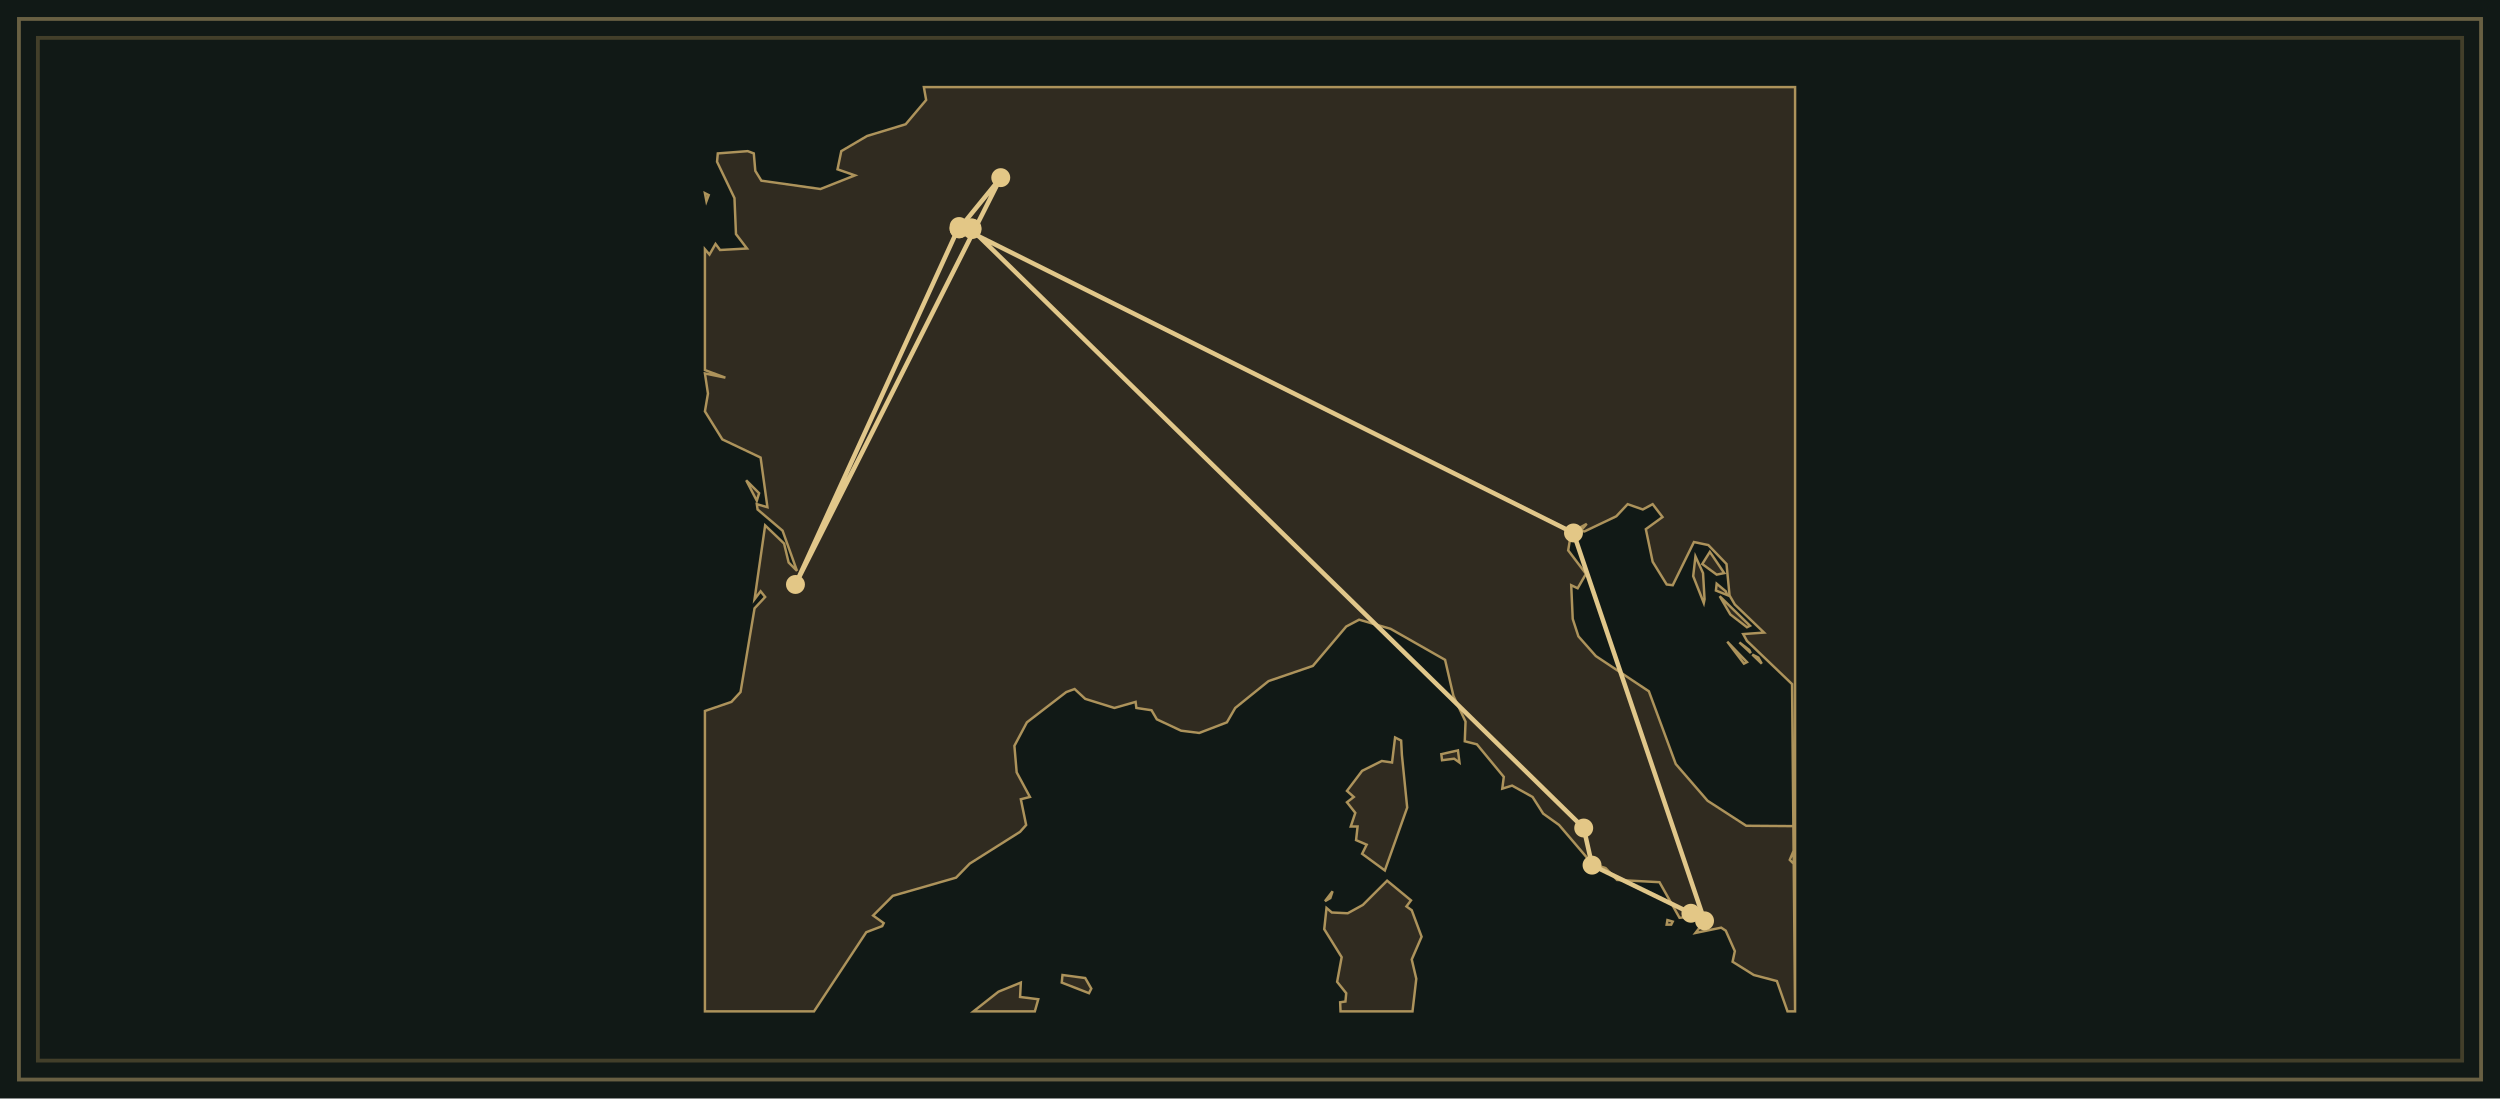
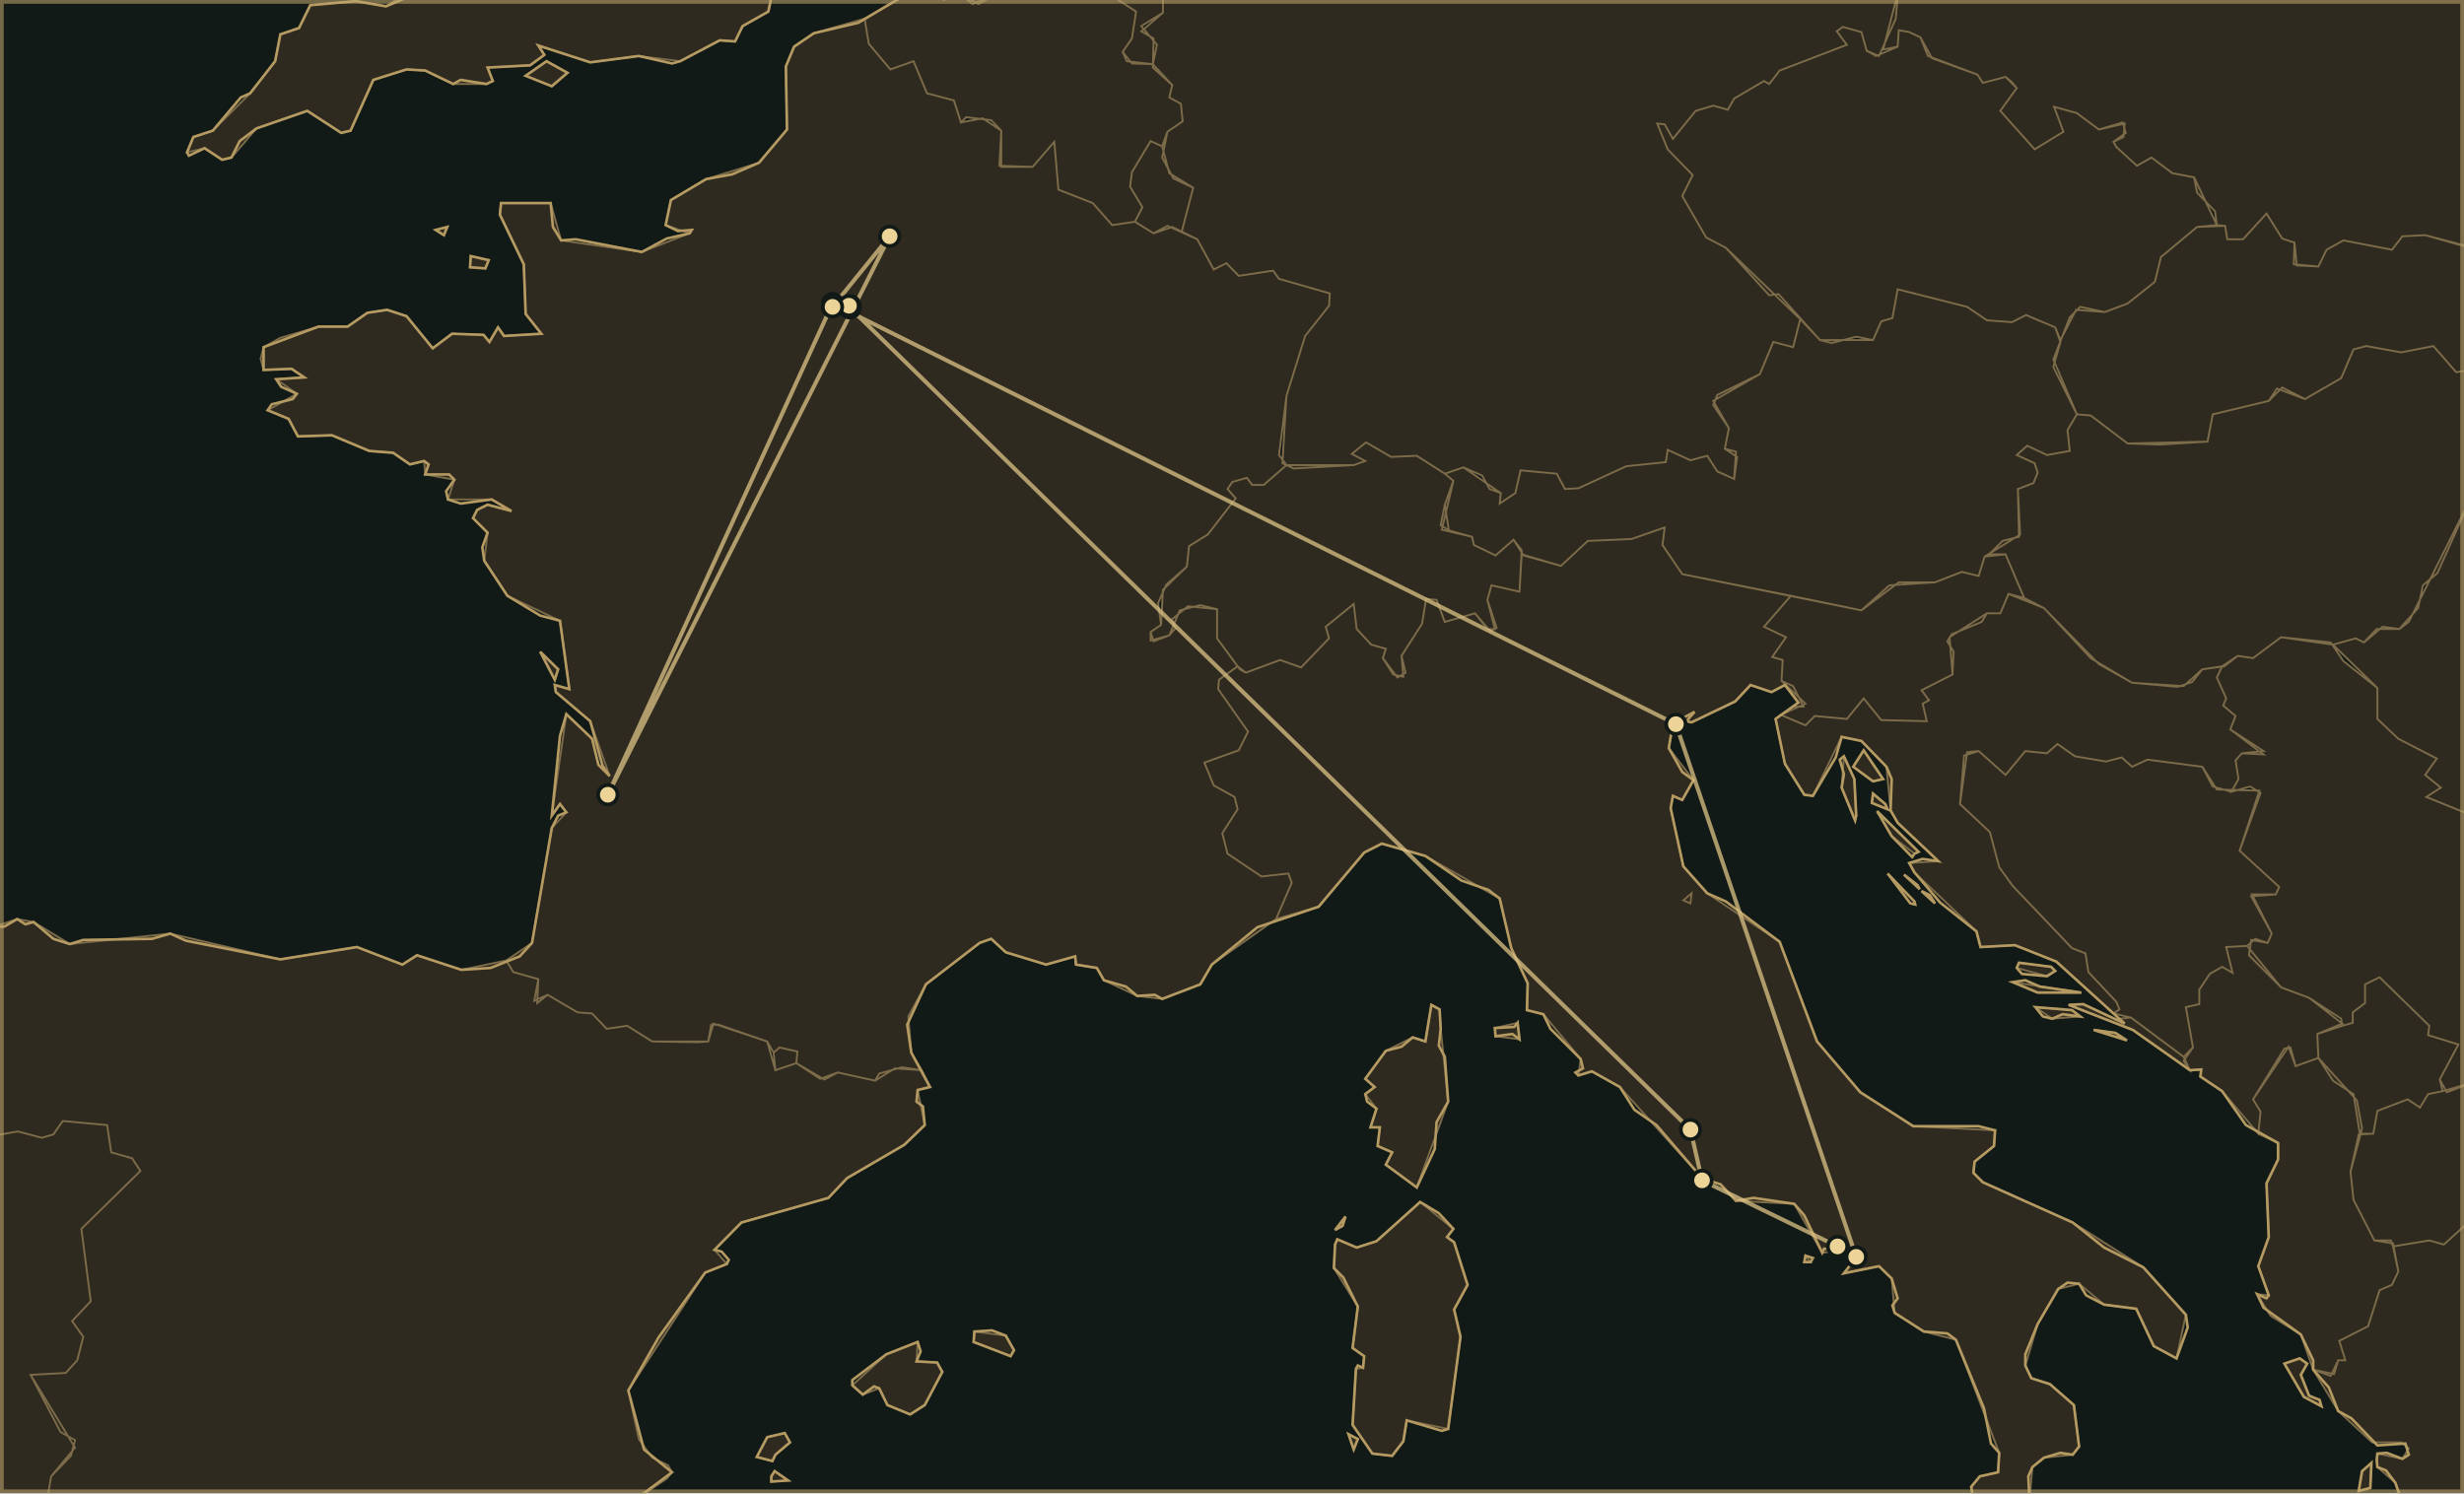
- <svg xmlns="http://www.w3.org/2000/svg" viewBox="0 0 660 290" role="img" aria-label="Places in the life of Georges Bizet">
-   <rect width="660" height="290" fill="#111916" />
-   <rect x="10" y="10" width="640" height="270" fill="#111916" stroke="#a88b5355" />
-   <path d="M269.3,263.2L274.1,263.8L273.2,267L257,267L263.6,261.8L269.5,259.4L269.3,263.2ZM372.7,240.3L375.3,247.3L372.7,253.3L373.9,258.4L372.9,267L353.9,267L353.8,264.6L355.2,264.4L355.4,262.2L353,259.2L354.2,252.7L349.6,245.3L350.2,239.7L351.6,240.9L355.8,241.1L359.8,238.9L366.2,232.5L372.5,237.7L371.3,239.3L372.7,240.3ZM370.1,199.3L371.5,213.2L365.6,229.8L359.6,225.4L360.8,223L358,221.8L358.4,218.2L356.6,218.2L357.8,214.6L355.6,211.8L357.4,210.4L355.6,208.8L359.6,203.5L364.8,200.9L367.5,201.3L368.3,194.7L369.9,195.5L370.1,199.3ZM441.2,244.1L440,244.1L440.2,242.9L441.6,243.3L441.2,244.1ZM187.1,51.5L186.5,53.1L186.1,51L187.1,51.5ZM200.4,130.2L199.8,132.2L197,126.8L200.4,130.2ZM384.9,198.1L385.3,201.3L383.9,200.3L380.7,200.7L380.5,199.1L384.9,198.1ZM351.2,237.1L349.8,237.9L351.8,235.3L351.2,237.1ZM287.5,262.2L280.3,259.4L280.5,257.4L286.5,258.2L288.1,261L287.5,262.2ZM461.8,171.6L462.2,172.4L459.2,169.6L461.8,171.6ZM455.2,151.3L453.2,151.7L449.4,148.9L451.4,145.7L455.2,151.3ZM455.6,156.1L456,157.1L453,155.9L453.2,154.1L455.6,156.1ZM461.2,165.6L456.8,162.2L454,157.4L462,165.2L461.2,165.6ZM461.2,174.8L460.4,175.2L456,169.4L461.2,174.8ZM464.2,173.6L465.1,175.2L462.6,172.8L464.2,173.6ZM450,158.2L449.8,159.2L447,152.1L447.6,146.9L449.6,151.3L450,158.2ZM473.9,23L473.9,267L473.1,180.6L461.2,169.2L460.2,167.4L465.7,167L458,159.6L456.6,157.2L455.8,148.9L451,143.9L447.2,143.1L441.6,154.5L440,154.3L436.3,148.3L434.5,139.7L438.9,136.5L436.3,133.1L433.7,134.5L429.7,133.1L426.7,136.3L418.3,140.3L417.3,140.1L418.9,138.3L414.8,140.5L414,145.3L418.7,151.5L416.5,155.3L414.8,154.5L415.2,163.4L416.7,168L421.3,173.2L435.3,182.5L442.4,201.7L450.8,211.4L461,218L473.9,218.1L473.9,223.7L472.5,227L473.9,228.4L473.9,267L471.9,267L469.1,259L463,257.4L457.4,253.9L458,251.1L455.6,245.7L454.4,244.9L447.6,246.3L449.6,243.7L447.2,241.9L443.4,242.3L438.1,232.9L426.9,232.3L423.9,229.2L420.3,228L411.6,217.8L407.4,214.8L404.6,210.4L399.2,207.4L396.6,208.2L397,205.1L389.9,196.5L386.7,195.7L386.9,190.5L383.7,183.7L381.5,174.2L367.1,166L358.8,163.6L355.4,165.4L346.6,175.8L334.9,179.8L326.1,186.9L323.9,190.7L316.6,193.5L311.8,192.9L305.4,189.9L304,187.5L300,186.9L299.8,185.3L294.2,186.9L286.5,184.5L283.7,181.9L281.5,182.7L271.1,190.7L267.8,196.9L268.4,203.9L271.9,210.4L269.5,211L270.9,217.8L269.3,219.6L256,228L252.4,231.7L235.7,236.5L230.5,241.7L233.3,243.7L232.9,244.5L228.7,246.1L214.9,267L186.1,267L186.1,187.7L193.1,185.3L195.5,182.7L199.2,160.6L202,157.6L200.8,156.1L199.2,158.2L202,138.7L207,143.5L208.2,148.5L210.4,150.7L206.6,140.1L200,134.5L199.8,133.1L202.6,133.9L200.8,120.8L190.7,116L186.1,108.6L186.9,103.9L186.1,98.6L191.5,99.7L186.1,97.7L186.1,65.8L187.3,67.2L188.9,64.4L190.1,66L197.2,65.6L194.3,61.8L193.9,52.3L189.3,42.7L189.5,40.5L197.4,39.9L199,40.5L199.4,45.1L201,47.7L216.6,49.9L225.7,46.3L221.1,44.7L222.1,39.9L228.9,35.9L239.1,32.8L244.5,26.4L243.9,23L473.9,23Z" fill="#302b20" stroke="#ad935b" stroke-width=".65" />
-   <path d="M256.6,60.6L256.6,60.2M256.6,60.2L256.4,60.4M256.4,60.4L418.1,218.6M418.1,218.6L420.3,228.4M420.3,228.4L446.4,241.1M446.4,241.1L450,243.1M450,243.1L415.4,140.7M415.4,140.7L253.2,59.8M253.2,59.8L210,154.3M210,154.3L264.2,46.9M264.2,46.9L253.2,60.4M253.2,60.4L256.4,60.2M256.4,60.2L253.2,60.4" fill="none" stroke="#e1c78a" stroke-width="1.2" />
-   <circle cx="256.6" cy="60.6" r="2.5" fill="#e3c786" />
-   <circle cx="256.6" cy="60.2" r="2.5" fill="#e3c786" />
-   <circle cx="256.4" cy="60.4" r="2.5" fill="#e3c786" />
-   <circle cx="418.1" cy="218.6" r="2.5" fill="#e3c786" />
-   <circle cx="420.3" cy="228.4" r="2.5" fill="#e3c786" />
-   <circle cx="446.4" cy="241.1" r="2.5" fill="#e3c786" />
-   <circle cx="450" cy="243.1" r="2.5" fill="#e3c786" />
-   <circle cx="415.4" cy="140.7" r="2.5" fill="#e3c786" />
-   <circle cx="253.2" cy="59.8" r="2.5" fill="#e3c786" />
-   <circle cx="210" cy="154.3" r="2.5" fill="#e3c786" />
-   <circle cx="264.2" cy="46.9" r="2.5" fill="#e3c786" />
-   <circle cx="253.2" cy="60.4" r="2.5" fill="#e3c786" />
-   <circle cx="256.4" cy="60.2" r="2.5" fill="#e3c786" />
-   <circle cx="253.2" cy="60.4" r="2.5" fill="#e3c786" />
-   <text x="256.6" y="60.6" text-anchor="middle" dominant-baseline="central" fill="#f1e4c8" stroke="#111916" stroke-width="4" paint-order="stroke" font-family="Georgia,serif" font-size="10" />
-   <text x="418.1" y="219" text-anchor="middle" dominant-baseline="central" fill="#f1e4c8" stroke="#111916" stroke-width="4" paint-order="stroke" font-family="Georgia,serif" font-size="10" />
-   <text x="420.3" y="228.4" text-anchor="middle" dominant-baseline="central" fill="#f1e4c8" stroke="#111916" stroke-width="4" paint-order="stroke" font-family="Georgia,serif" font-size="10" />
-   <text x="446.2" y="241.3" text-anchor="middle" dominant-baseline="central" fill="#f1e4c8" stroke="#111916" stroke-width="4" paint-order="stroke" font-family="Georgia,serif" font-size="10" />
-   <text x="450" y="243.1" text-anchor="middle" dominant-baseline="central" fill="#f1e4c8" stroke="#111916" stroke-width="4" paint-order="stroke" font-family="Georgia,serif" font-size="10" />
-   <text x="415.7" y="140.7" text-anchor="middle" dominant-baseline="central" fill="#f1e4c8" stroke="#111916" stroke-width="4" paint-order="stroke" font-family="Georgia,serif" font-size="10" />
-   <text x="254" y="61" text-anchor="middle" dominant-baseline="central" fill="#f1e4c8" stroke="#111916" stroke-width="4" paint-order="stroke" font-family="Georgia,serif" font-size="10" />
-   <text x="210" y="154.3" text-anchor="middle" dominant-baseline="central" fill="#f1e4c8" stroke="#111916" stroke-width="4" paint-order="stroke" font-family="Georgia,serif" font-size="10" />
-   <text x="264.2" y="46.9" text-anchor="middle" dominant-baseline="central" fill="#f1e4c8" stroke="#111916" stroke-width="4" paint-order="stroke" font-family="Georgia,serif" font-size="10" />
-   <rect x="5" y="5" width="650" height="280" fill="none" stroke="#c3a970" stroke-opacity=".5" />
+ <svg xmlns="http://www.w3.org/2000/svg" viewBox="0 0 660 400" width="660" height="400" role="img" aria-label="Places in the life of Georges Bizet">
+   <defs>
+     <clipPath id="p0">
+       <rect x="0" y="0" width="660" height="400" />
+     </clipPath>
+     <style>text{font:13px Georgia,'Times New Roman',serif;fill:#f3e6c9;stroke:#121a17;stroke-width:3.5px;stroke-linejoin:round;paint-order:stroke}.r{font-style:italic;fill:#e3c786}</style>
+   </defs>
+   <g clip-path="url(#p0)">
+     <rect x="0" y="0" width="660" height="400" fill="#121a17" />
+     <path d="M130.9,69.7L130,71.9L125.9,71.6L126.1,68.6L130.9,69.7ZM119.8,60.8L118.9,63L116.7,61.6L119.8,60.8ZM206.9,-2L205.8,3.1L198.9,7L196.9,11.1L192.8,10.8L182.2,16.4L171.1,15L158.1,16.7L144.2,12.2L145.8,14.7L142,17.5L130.6,18.1L132,21.7L130.3,22.5L121.4,22.5L113.9,18.9L108.9,18.6L100,21.4L93.9,35L91.4,35.6L82.3,29.7L68.7,34.4L62,42.2L59.5,42.8L54.8,39.7L50.1,40.8L51.8,36.7L57,35L67,25L73.7,16.4L75.1,9.2L80.1,7.5L83.1,1.4L95.3,0.3L103.4,1.7L109.2,-2L206.9,-2ZM152,19.5L147.8,23.1L140.8,20.3L146.4,16.4L152,19.5ZM387,126.9L389.3,128.8L386.2,141.9L394.3,143.8L394.8,146L400.6,148.8L405.4,144.6L407.6,147.4L407,158.5L399.5,156.8L398.4,160.7L400.4,168.5L398.4,168.5L395.1,164.3L387,166.6L384.8,160.7L382,160.4L380.9,167.1L375.4,175.7L376.5,180.2L374.3,181.5L370.4,176.3L371.2,173.8L367.3,172.7L363.4,168.5L362.6,161.8L355.1,167.9L356,171L348.5,178.8L342.9,176.8L333.7,180.2L332.1,179.3L326,171L326,163.2L321.5,162.1L316,163.5L313.2,170.2L308.2,171.6L308.2,169.3L311,167.4L311.5,158L317.9,151.8L318.5,146.3L323.5,143.2L331,133.5L328.8,131L330.1,129.1L334,128L335.4,129.9L338.5,129.9L344.6,124.6L362.6,124.6L365.7,123.5L362.1,121.6L365.9,118.5L372.6,122.4L379.5,122.1L387,126.9ZM211.1,396.6L206.6,396.9L206.6,395.5L207.5,394.1L211.1,396.6ZM245.5,364.7L251,365L252.4,367.5L247.7,376.4L243.8,378.9L237.7,376.4L235.5,371.9L231.1,373.6L228.3,371.1L237.4,362.8L245.8,359.5L245.5,364.7ZM270.7,363.3L260.8,359.5L261,356.7L269.4,357.8L271.6,361.7L270.7,363.3ZM207.7,389.7L206.9,391.4L202.7,390.3L205.5,385L210.2,383.9L211.6,386.4L207.7,389.7ZM135.6,257.3L137.5,260.4L144.2,262.3L143.9,268.7L146.7,266.5L154.7,271.2L158.6,271.5L162.5,275.6L168,274.8L174.7,279L186.9,279.2L189.7,279L191.1,274.2L205.5,279L207.7,286.7L213.3,284.8L219.7,289L224.4,287.3L234.4,289.5L235.5,287.6L241.6,285.9L246.9,286.7L249.1,291.2L245.8,292L247.7,301.4L242.2,306.7L226.9,315.6L221.9,320.9L198.6,327.5L191.4,334.8L194.7,338.6L188.9,340.9L168.3,372.5L171.1,385.5L174.7,390.5L178.9,392.5L180,394.4L178.6,396.1L169.8,402L12.6,402L13.7,395.5L19,390L20.1,385.8L16.2,383.6L8.2,368.3L17.6,367.8L20.7,364.4L22.3,358.1L19.3,353.9L24.3,348.6L21.8,329.2L37.6,313.7L35.4,310.3L29.8,308.7L28.7,301.4L16.8,300.3L14.3,303.9L11.2,304.8L4.8,303.1L-2,304.3L-2,248.4L4.6,246.2L9,247L18.7,252.9L45.6,250.1L75.1,257L95.6,253.7L107.8,258.4L111.7,255.9L123.6,259.8L135.6,257.3ZM662,99.1L657.9,99.7L651.8,92.7L643.2,94.4L633.8,92.7L630.4,93.6L627.1,101.3L617.4,106.9L609.9,104.1L607.7,107.4L592.7,111L591.3,118.3L578.5,119.1L569.9,118.8L560,111.3L556.3,111L550,96.3L554.4,85L557.2,82.2L563.8,83.6L569.9,81.3L577.2,75.5L578.8,68.9L588.5,60.8L596,60.5L596.6,64.1L600.8,64.1L607.1,57.2L611.3,63.9L614.6,65L615.2,71.1L621,71.4L623.2,66.9L627.7,64.4L640.7,66.9L643.5,63.3L649.6,63L661.5,66.1L662,99.1ZM542.2,160.2L538,159.1L535.8,164.3L532.2,164.3L530.8,166.6L522.8,169.9L521.6,171.8L523.3,174.6L523,180.7L514.7,184.9L516.7,187.6L515,188.5L516.1,193.2L503.9,192.9L499.2,187.1L494.7,192.6L486.1,191.8L483.6,194.3L477,191.5L483.6,188.5L477.2,182.4L477.5,176.8L474.7,176L478.4,170.7L472.5,167.9L479.7,159.6L498.6,163.5L506.1,156.8L518.3,156L525.5,153.2L530,154.3L531.6,149.1L537.2,148.5L542.2,160.2ZM649.9,213.5L662,218.4L662,290.1L655.4,292.6L653.5,289.2L658.5,279.8L650.4,277.3L650.7,274.8L637.4,261.8L633.5,263.7L633.5,268.7L630.2,271.2L630.2,274L627.4,274.8L627.1,272.9L618.5,267.3L611,264.5L602.4,255.9L603,251.8L607.4,252.6L608.5,250.1L603.2,239.6L609.6,239.6L610.5,237.6L599.9,227.9L605.5,212.4L602.7,210.7L597.7,212.1L599.6,208.7L598.8,203.7L600.5,201.8L606.3,201.2L597.4,195.4L598.8,191.8L595.5,189L596.3,187.1L593.8,181.5L595.2,178.5L599.4,175.7L603.5,176.3L611,170.7L624.3,172.1L627.7,177.1L636.8,184.3L636.8,192.6L642.4,197.9L652.7,203.2L649.6,207.6L653.8,211L649.9,213.5ZM452.8,242L450.9,241.2L453.1,239.3L452.8,242ZM662,218.4L649.9,213.5L653.8,211L649.6,207.6L652.7,203.2L642.4,197.9L636.8,192.6L636.8,184.3L624.9,172.7L631,171L633.2,172.1L636.6,168.5L642.7,168.5L645.2,166.6L662,133.1L662,218.4ZM-2,402L-2,304.3L4.8,303.1L11.2,304.8L14.3,303.9L16.8,300.3L28.7,301.4L29.8,308.7L35.4,310.3L37.6,313.7L21.8,329.2L24.3,348.6L19.3,353.9L22.3,358.1L20.7,364.4L17.6,367.8L8.2,368.3L20.1,387.8L13.7,395.5L12.6,402L-2,402ZM662,-2L662,66.5L649.6,63L643.5,63.3L640.7,66.9L627.7,64.4L623.2,66.9L621,71.4L614.4,70.8L614.6,65L611.3,63.9L607.1,57.2L600.8,64.1L596.6,64.1L596,60.5L593.8,60.3L593.3,56.6L588.5,51.6L587.7,47.5L581.9,46.4L576.3,42.2L572.4,44.4L566.9,39.4L566.1,38L569.4,35.6L568.6,32.8L562.2,34.7L556.3,30.3L550.2,28.6L552.7,35.3L545,40L535.8,29.7L540.2,23.6L537.2,20.6L531.1,22.2L529.7,20L516.4,15L514.4,10L511.4,8.6L508.6,8.1L508.3,12.5L504.4,13.3L508.4,-2L662,-2ZM308.8,17.2L303.2,17L300.7,13.9L303.2,10.3L304.3,3.1L297.1,-1.6L290.6,-2L311.5,-2L311.5,3.4L305.7,7L309.9,12L308.8,17.2ZM267.6,-2L262.1,1.1L257.4,-1.4L252.7,0L250.5,-1.9L267.6,-2ZM601.9,253.4L611,264.5L618.5,267.3L627.4,274.2L620.7,277L621,283.4L614.9,285.6L613.5,280.6L611.9,280.9L603.5,294.5L605.5,297.8L604.9,303.7L595.2,292.3L589.4,288.4L589.6,286.5L586.6,286.7L584.9,284.2L587.4,280.6L585.5,269.8L589.1,269L589.1,265.1L591.9,260.9L595.2,259L598,260.6L596.3,253.7L601.9,253.4ZM654.3,292.3L662,290.1L662,326.7L654.6,333.4L650.7,332.3L641,333.9L640.4,332.3L636,332.3L630.4,321.4L629.6,313.9L631.8,303.9L635.7,303.7L636.8,297.6L644.9,294.5L648.2,296.7L650.4,293.1L654.3,292.3ZM311.3,39.2L313.2,46.4L319.6,50.3L316.5,62.2L312.7,60.5L309,62.5L304,59.4L306,55.5L302.7,50L303.2,46.1L308.2,37.8L311.3,39.2ZM388.1,142.1L385.9,140.7L387,135.2L388.1,142.1ZM627.4,274.8L630.2,274L630.2,271.2L633.5,268.7L633.5,263.7L637.4,261.8L650.7,274.8L650.4,277.3L658.5,279.8L653.5,289.2L654.3,292.3L650.4,293.1L648.2,296.7L644.9,294.5L636.8,297.6L635.7,303.7L632.1,303.7L630.4,293.1L624.9,289.5L621,283.4L620.7,277L627.4,274.8ZM331.5,178.5L333.7,180.2L342.9,176.8L348.5,178.8L356,171L355.1,167.9L362.6,161.8L363.4,168.5L367.3,172.7L371.2,173.8L370.4,176.3L373.2,180.7L375.9,181.3L375.4,175.7L380.9,167.1L382,160.4L384.8,160.7L387,166.6L395.1,164.3L399.2,169.1L400.9,168.2L398.4,160.7L399.5,156.8L407,158.5L407.6,148.5L418.1,151.6L425.3,144.9L437,144.4L445.9,141.3L445.3,146L450.6,153.8L479.7,159.6L472.5,167.9L478.4,170.7L474.7,176L477.5,176.8L477.2,182.4L480.3,183.8L483.1,189.3L480.3,189.3L481.7,188.2L478.1,183.5L474.5,185.4L468.9,183.5L464.8,187.9L453.1,193.5L451.7,193.2L453.9,190.7L448.1,193.8L447,200.4L453.6,209L450.6,214.3L448.1,213.2L447.5,216.5L450.9,232.1L457.3,239.3L476.7,252.3L486.7,279L498.3,292.6L512.5,301.7L534.4,302.8L534.1,307L528.9,311.2L528.6,314.2L531.1,316.7L555.2,327.5L574.1,339.5L585.5,352.2L583,363.9L576.9,360.6L572.2,350.6L563.6,349.5L556.9,343.9L551.3,345.3L545.8,354.7L542.5,365.8L544.1,369.2L549.1,370.8L555.5,376.4L556.9,387.5L555.2,389.7L547.5,390.5L544.4,393L543.6,402L528.6,402L528,398.3L530.3,395.5L535.2,394.4L535.5,389.2L523.9,358.9L515.3,356.7L507.5,351.7L506.7,342.5L503.3,339.2L493.9,341.1L496.7,337.5L493.3,335L488.1,335.6L480.6,322.5L465,321.7L460.9,317.3L455.9,315.6L433.9,291.2L426.4,287L422.8,288.1L423.4,283.7L413.4,271.7L409,270.6L409.2,263.4L404.8,254L401.7,240.7L381.8,229.3L370.1,226L365.4,228.4L353.2,242.9L341.8,246.2L346,236.5L345.1,234L337.9,234.8L328.8,228.7L327.4,223.2L331.5,216.8L330.7,213.5L325.1,210.4L322.6,204.3L331.8,201L334.3,196L326.3,184.6L326.5,182.1L331.5,178.5ZM452.8,242L453.1,239.3L450.9,241.2L452.8,242ZM406.5,274L407,278.4L400.6,277.6L400.4,275.4L406.5,274ZM485,338.1L483.3,338.1L483.6,336.4L485,338.1ZM389.5,332.8L393.1,344.2L389.5,350.8L391.2,358.1L387.9,382.8L376.8,380.5L375.9,386.1L372.9,390L367.6,389.4L362.3,381.7L363.2,366.7L365.1,366.4L365.4,363.3L362.3,361.1L363.7,350L357.3,339.7L357.6,333.4L358.2,332L363.4,334.2L368.7,332.5L380.4,322L389.3,329.2L387.6,331.4L389.5,332.8ZM363.7,385.5L362.6,388.3L361.2,384.2L363.7,385.5ZM359.6,328.4L357.6,329.5L360.4,325.9L359.6,328.4ZM662,133.1L652.9,153.5L649,156.8L647.7,162.9L642.7,168.5L638.2,167.9L633.2,172.1L631,171L624.9,172.7L611,170.7L603.5,176.3L599.4,175.7L595.8,178.5L589.9,179.3L587.2,182.7L583.3,184L571.1,182.9L562.2,177.9L547.5,162.9L542.2,160.2L537.2,148.5L532.8,148.5L536.4,144.9L540.8,143.8L540.5,131L544.7,129.4L545.8,126.6L545,124.1L540.2,121.9L543,119.4L548.3,121.9L554.4,120.8L553.8,115.2L556.3,111L560,111.3L569.9,118.8L591.3,118.3L592.7,111L607.7,107.4L611.3,103.8L617.4,106.9L627.1,101.3L630.4,93.6L633.8,92.7L643.2,94.4L651.8,92.7L657.9,99.7L662,99.1L662,133.1ZM634.9,398.6L631.8,399.4L632.7,394.1L635.2,391.9L634.9,398.6ZM621.3,375L621.8,376.7L617.1,374.2L611.9,365.3L616,363.9L618,365.3L616.3,368.3L618.5,373.9L621.3,375ZM662,402L643.3,402L641.6,397.2L636.8,393L636.8,389.4L643.5,390.8L645.2,388L643.2,386.4L635.4,386.4L626.3,378L619.6,366.9L625.2,368.1L626.3,364.4L628.2,364.4L626.6,359.2L634.3,355.3L637.4,345.6L640.7,344.2L642.4,340.6L641,333.9L650.7,332.3L654.6,333.4L662,326.7L662,402ZM387,126.9L379.5,122.1L372.6,122.4L365.9,118.5L362.1,121.6L365.7,123.5L362.6,124.6L346.5,125.5L343.5,124.1L344.6,106L349.6,90L356,81.9L356.2,78.6L342.6,74.7L341,72.5L331.8,73.9L328.5,70.5L325.1,72.2L320.7,64.1L316.5,62.2L319.6,50.3L314.3,47.8L311.3,42.2L312.7,35.3L316.8,32.5L316.3,27.8L313.2,26.1L314,22.8L308.8,18.1L309,10.3L305.7,8.4L311.5,3.4L311.5,-2L508.4,-2L507.8,5L503.3,15L500,13.6L498.6,8.6L493.6,7.2L492,8.4L494.7,12L476.7,18.9L473.9,22.5L472.5,21.7L464.5,26.4L462.8,29.4L458.9,28.3L454.2,29.7L448.1,37.2L445.9,33.3L443.9,33.1L446.7,40L453.4,46.9L450.6,52.5L457,63.6L462.3,66.4L482.2,85.5L480.3,93L475,91.6L471.4,100.2L458.9,107.4L463.1,114.7L462,120.2L465,121L464.5,128.3L460,126.3L457.3,122.1L452.8,123.3L446.7,120.5L446.2,123.8L435.6,124.9L422.8,130.8L419.2,131L417,126.9L407.3,126L405.9,132.1L401.7,134.9L402,132.1L399,131L397,127.4L392,125.2L387,126.9ZM385.9,275.6L387.9,295.1L379.5,318.1L371.2,312L372.9,308.7L369,307L369.6,302L367.1,302L368.7,297L365.7,293.1L368.2,291.2L365.7,289L371.2,281.5L378.4,277.9L381.8,279L383.4,269.2L385.6,270.4L385.9,275.6ZM344.6,124.6L338.5,129.9L335.4,129.9L334,128L330.1,129.1L328.8,131L331,133.5L323.5,143.2L318.5,146.3L317.9,151.8L312.4,156.6L310.2,161.6L311,167.4L308.2,169.3L309,171.8L313.2,170.2L314.9,168.2L313.8,166L318.2,162.4L326,163.2L326,171L331.5,178.5L326.5,182.1L326.3,184.6L334.3,196L331.8,201L322.6,204.3L325.1,210.4L330.7,213.5L331.5,216.8L327.4,223.2L328.8,228.7L337.9,234.8L345.1,234L346,236.5L341.8,246.2L324.6,258.4L321.5,263.7L311.3,267.6L304.6,266.8L295.7,262.6L293.8,259.3L288.2,258.4L288,256.2L280.2,258.4L269.4,255.1L265.5,251.5L262.4,252.6L248,263.7L243.3,272.3L244.1,282L246.9,286.7L239.7,286.2L234.4,289.5L224.4,287.3L220.8,289.2L213.3,284.8L213.6,281.7L208.8,280.6L207.2,282L205.5,279L192.5,274.5L190.5,274.5L189.7,279L174.7,279L168,274.8L162.5,275.6L158.6,271.5L154.7,271.2L146.7,266.5L143.1,268.1L144.2,262.3L137.5,260.4L135.6,257.3L142.5,252.6L147.8,221.8L151.7,217.6L150,215.4L147.8,218.5L151.7,191.3L158.6,197.9L160.3,204.9L163.3,207.9L158.1,193.2L148.9,185.4L148.6,183.5L152.5,184.6L150,166.3L135.9,159.6L129.7,150.2L130.6,142.7L126.7,138.8L127.8,136.6L130.6,135.2L137,136.9L131.7,133.8L120,133.8L121.7,128.5L113.9,127.1L113.6,123.5L109.8,124.4L105.3,121.3L98.9,120.8L88.9,116.6L79.8,116.9L77.3,112.2L71.7,109.9L79.5,105.5L74,101.6L81.5,101.1L78.1,98.8L70.6,99.1L69.8,96.1L70.6,93L75.1,90.5L85.3,87.5L93.1,87.5L98.4,83.8L103.7,83L108.9,84.7L115.9,93.3L121.1,89.4L129.5,89.7L131.1,91.6L133.4,87.7L135,90L145,89.4L140.8,84.1L140.3,70.8L133.9,57.5L134.2,54.4L147.5,54.4L150.3,64.4L171.9,67.5L184.7,62.5L178.3,60.3L179.7,53.6L189.1,48L203.3,43.6L210.8,34.7L210.5,17.8L212.7,12.5L218,8.9L231.6,5L232.7,11.7L238.5,18.6L244.7,16.4L248.3,25L255.5,26.9L257.4,32.8L263.2,31.7L268.2,35L268.2,44.7L276.6,44.7L282.4,38L283.5,50.8L292.7,54.4L297.9,60.3L304,59.4L309,62.5L314,60.8L320.7,64.1L325.1,72.2L328.5,70.5L331.8,73.9L341,72.5L342.6,74.7L356.2,78.6L356,81.9L349.6,90L344.6,106L342.6,121.9L344.6,124.6ZM149.5,179.3L148.6,182.1L144.7,174.6L149.5,179.3ZM593.8,60.3L588.5,60.8L578.8,68.9L577.2,75.5L569.9,81.3L563.8,83.6L556.1,83L551.9,91.1L550.5,87.7L542.7,84.4L538.9,86.3L532.2,85.8L526.9,82.2L508.3,77.5L506.9,85.2L503.9,86.1L501.7,91.1L497.2,90.2L490.6,91.9L487.5,91.1L476.4,78.8L473.9,79.1L462.3,66.4L457,63.6L450.6,52.5L453.4,46.9L446.7,40L443.9,33.1L445.9,33.3L448.1,37.2L454.2,29.7L458.9,28.3L462.8,29.4L464.5,26.4L472.5,21.7L473.9,22.5L476.7,18.9L494.7,12L492,8.4L493.6,7.2L498.6,8.6L500,13.6L502.5,15L508.3,12.5L508.6,8.1L511.4,8.6L514.4,10L517.5,15.6L529.7,20L531.1,22.2L537.2,20.6L538.9,22L540.2,23.6L535.8,29.7L545,40L552.7,35.3L550.2,28.6L556.3,30.3L562.2,34.7L569.1,33.1L568.8,36.7L566.1,38L566.9,39.4L572.4,44.4L576.3,42.2L581.9,46.4L587.7,47.5L593.8,60.3ZM477,191.5L483.6,194.3L486.1,191.8L494.7,192.6L499.2,187.1L503.9,192.9L516.1,193.2L515,188.5L516.7,187.6L514.7,184.9L523,180.7L522.2,170.7L532.2,164.3L535.8,164.3L538,159.1L547.5,162.9L560,176.3L571.1,182.9L584.9,183.8L589.9,179.3L595.2,178.5L593.8,181.5L596.3,187.1L595.5,189L598.8,191.8L597.4,195.4L606.3,202.1L600.5,201.8L598.8,203.7L599.6,208.7L597.7,212.1L592.7,210.7L589.9,205.4L575.2,203.5L571.1,205.4L568.3,202.9L564.1,204L555.8,202.6L551.1,199.3L548.3,201.8L542.5,201.2L537.2,207.6L530,201.2L526.1,202.4L525,215.4L533,222.9L535.5,232.3L539.1,237.3L555,254L558.6,255.4L559.4,260.4L566.9,268.4L567.7,270.4L566.1,271.5L550.8,257.6L539.7,253.2L530.5,253.7L529.4,249.5L512.8,233.7L511.4,231.2L519.2,230.7L508.3,220.4L506.4,217.1L505.3,205.4L498.6,198.5L493.3,197.4L485.6,213.2L483.3,212.9L478.1,204.6L475.6,192.6L477,191.5ZM545.2,269.8L555,270.6L557.2,272.3L549.7,272.9L545.2,269.8ZM557.5,265.9L545.8,265.9L539.1,263.1L557.5,265.9ZM548.3,261.5L540.2,259.3L540.8,257.9L549.4,259L550.5,260.1L548.3,261.5ZM513.6,237.1L514.2,238.2L510,234.3L513.6,237.1ZM504.4,208.7L501.7,209.3L496.4,205.4L499.2,201L504.4,208.7ZM505,215.4L505.6,216.8L501.4,215.1L501.7,212.6L505,215.4ZM512.8,228.7L506.7,224L502.8,217.3L513.9,228.2L512.8,228.7ZM516.9,239.8L518.3,242L514.7,238.7L516.9,239.8ZM497.2,218.5L496.9,219.8L493.3,211L493.9,202.6L496.7,208.7L497.2,218.5ZM566.6,276.7L569.7,278.7L560.8,275.9L566.6,276.7ZM584.9,283.1L586.6,286.7L571.3,275.9L554.1,269.2L558,269L569.1,274.2L567.7,272.9L570.8,272.6L584.9,283.1ZM605.2,211.8L599.9,227.9L610.5,237.6L609.6,239.6L603,240.1L608.5,250.1L607.4,252.6L604.1,251.5L601.9,253.4L596.3,253.7L598,260.6L595.2,259L591.9,260.9L589.1,265.1L589.1,269L585.5,269.8L587.4,280.6L584.9,283.1L570.8,272.6L566.1,271.5L567.7,270.4L566.9,268.4L559.4,260.4L558.6,255.4L555,254L539.1,237.3L535.5,232.3L533,222.9L525,215.4L526.9,201.5L530,201.2L537.2,207.6L542.5,201.2L548.3,201.8L551.1,199.3L555.8,202.6L564.1,204L568.3,202.9L571.1,205.4L575.2,203.5L589.9,205.4L593.8,211.5L605.2,211.8ZM290.6,-2L297.1,-1.6L304.3,3.1L303.2,10.3L300.7,13.9L301.8,16.4L308.8,17.2L314,22.8L313.2,26.1L316.3,27.8L316.8,32.5L312.7,35.3L311.3,39.2L308.2,37.8L303.2,46.1L302.7,50L306,55.5L304,59.4L297.9,60.3L292.7,54.4L283.5,50.8L282.4,38L276.6,44.7L267.7,44.4L268.2,35L265.5,32.2L258.8,31.4L257.4,32.8L255.5,26.9L248.3,25L244.7,16.4L238.5,18.6L232.7,11.7L231.6,5L243.6,-2L250.5,-2L252.7,0L257.4,-1.4L260.5,1.1L267.6,-2L290.6,-2ZM387,135.2L389.3,128.8L387,126.9L392,125.2L402,132.1L401.7,134.9L405.9,132.1L407.3,126L417,126.9L419.2,131L422.8,130.8L435.6,124.9L446.2,123.8L446.7,120.5L452.8,123.3L457.3,122.1L460,126.3L464.5,128.3L465.3,122.4L462,120.2L463.1,114.7L458.9,108.5L460,105.8L471.4,100.2L475,91.6L480.3,93L482.2,85.5L487.5,91.1L501.7,91.1L503.9,86.1L506.9,85.2L508.3,77.5L526.9,82.2L532.2,85.8L538.9,86.3L542.7,84.4L550.5,87.7L551.9,91.6L550,98.3L556.3,111L553.8,115.2L554.4,120.8L548.3,121.9L543,119.4L540.2,121.9L545,124.1L545.8,126.6L544.7,129.4L540.5,131L541.1,143.2L531.6,149.1L530,154.3L525.5,153.2L518.3,156L508.6,156L498.6,163.5L450.6,153.8L445.3,146L445.9,141.3L437,144.4L425.3,144.9L418.1,151.6L408.1,148.8L405.4,144.6L400.6,148.8L394.8,146L394.3,143.8L388.1,142.1L387,135.2ZM213.3,284.8L207.7,286.7L207.2,282L208.8,280.6L213.6,281.7L213.3,284.8ZM604.9,303.7L605.5,297.8L603.5,294.5L613,280.4L614.9,285.6L621,283.4L631.3,294.8L632.7,302.3L629.6,313.9L630.4,321.4L636,332.3L641,333.1L642.4,340.6L640.7,344.2L637.4,345.6L634.3,355.3L626.6,359.2L628.2,364.4L626.3,364.4L624.3,368.6L619.6,366.9L616.3,357.5L608.2,352.5L604.6,346.7L607.7,347L604.9,339.2L607.7,331.4L607.1,317L610.2,310.6L610.2,306.2L604.9,303.7Z" fill="#2f2a1f" stroke="#7d6c4a" stroke-width=".5" />
+     <path d="M245.5,364.7L251,365L252.4,367.5L247.7,376.4L243.8,378.9L237.7,376.4L235.5,371.9L234.1,371.4L231.1,373.6L228.3,371.1L228.3,369.7L237.4,362.8L245.8,359.5L246.6,362L245.5,364.7ZM389.5,332.8L393.1,344.2L389.5,350.8L391.2,358.1L387.9,382.8L386.2,383.3L376.8,380.5L375.9,386.1L372.9,390L367.6,389.4L362.3,381.7L363.2,366.7L363.7,365.8L365.1,366.4L365.4,363.3L362.3,361.1L363.7,350L359.8,342.2L357.3,339.7L357.6,333.4L358.2,332L363.4,334.2L368.7,332.5L380.4,322L385.4,325L389.3,329.2L387.6,331.4L389.5,332.8ZM385.9,275.6L385.4,280.1L387,283.1L387.9,295.1L384.8,300.6L384.3,307.8L379.5,318.1L371.2,312L372.9,308.7L369,307L369.6,302L367.1,302L368.7,297L366.2,295.1L365.7,293.1L368.2,291.2L365.7,289L371.2,281.5L375.4,280.4L378.4,277.9L381.8,279L383.4,269.2L385.6,270.4L385.9,275.6ZM206.9,-2L205.8,3.1L198.9,7L196.9,11.1L192.8,10.8L182.2,16.4L180,17L171.1,15L158.1,16.7L144.2,12.2L145.8,14.7L142,17.5L130.6,18.1L132,21.7L130.3,22.5L123.4,21.4L121.4,22.5L113.9,18.9L108.9,18.6L100,21.4L93.9,35L91.4,35.6L82.3,29.7L68.7,34.4L64.2,37.8L62,42.2L59.5,42.8L54.8,39.7L50.6,41.7L50.1,40.8L51.8,36.7L57,35L64.5,26.1L67,25L73.7,16.4L75.1,9.2L80.1,7.5L83.1,1.4L95.3,0.3L103.4,1.7L108.1,-0.3L109.2,-2L206.9,-2ZM485,338.1L483.3,338.1L483.6,336.4L485.6,337L485,338.1ZM545.2,269.8L555,270.6L557.2,272.3L552.5,271.7L549.7,272.9L547.2,272.3L545.2,269.8ZM557.5,265.9L545.8,265.9L539.1,263.1L542.5,262.6L546.4,264.3L557.5,265.9ZM548.3,261.5L541.6,260.9L540.2,259.3L540.8,257.9L549.4,259L550.5,260.1L548.3,261.5ZM119.8,60.8L118.9,63L116.7,61.6L119.8,60.8ZM130.9,69.7L130,71.9L125.9,71.6L126.1,68.6L130.9,69.7ZM149.5,179.3L148.6,182.1L144.7,174.6L149.5,179.3ZM152,19.5L147.8,23.1L140.8,20.3L146.4,16.4L152,19.5ZM406.5,274L407,278.4L405.1,277L400.6,277.6L400.4,275.4L405.6,275.1L406.5,274ZM363.7,385.5L362.6,388.3L361.2,384.2L363.7,385.5ZM359.6,328.4L357.6,329.5L360.4,325.9L359.6,328.4ZM270.7,363.3L260.8,359.5L261,356.7L265.7,356.4L269.4,357.8L271.6,361.7L270.7,363.3ZM211.1,396.6L206.6,396.9L206.6,395.5L207.5,394.1L211.1,396.6ZM207.7,389.7L206.9,391.4L202.7,390.3L205.5,385L210.2,383.9L211.6,386.4L207.7,389.7ZM513.6,237.1L514.2,238.2L510,234.3L513.6,237.1ZM504.4,208.7L501.7,209.3L496.4,205.4L499.2,201L504.4,208.7ZM505,215.4L505.6,216.8L501.4,215.1L501.7,212.6L505,215.4ZM512.8,228.7L512.2,229.6L506.7,224L502.8,217.3L513.9,228.2L512.8,228.7ZM512.8,241.5L513,242.3L511.7,242L505.6,234L512.8,241.5ZM516.9,239.8L518.3,242L514.7,238.7L516.9,239.8ZM497.2,218.5L496.9,219.8L493.3,211L493.9,207.4L492.8,203.5L493.9,202.6L496.7,208.7L497.2,218.5ZM566.6,276.7L569.7,278.7L560.8,275.9L566.6,276.7ZM634.9,398.6L631.8,399.4L632.7,394.1L635.2,391.9L634.9,398.6ZM621.3,375L621.8,376.7L617.1,374.2L611.9,365.3L616,363.9L618,365.3L616.3,368.3L618.5,373.9L621.3,375ZM662,-2L662,402L643.3,402L641.6,397.2L639.1,393.9L636.8,393L636.6,391.1L636.8,389.4L639.3,389.2L643.5,390.8L645.2,389.7L644.3,386.7L636.8,387.2L629.9,380L626.3,378L623.8,371.7L619.6,366.9L619.6,364.4L616.3,357.5L606.3,350.3L604.6,346.7L607.1,347.8L607.7,347L604.9,339.2L607.7,331.4L607.1,317L610.2,310.6L610.2,306.2L601.6,301.4L595.2,292.3L589.4,288.4L589.6,286.5L586.6,286.7L571.3,275.9L554.1,269.2L558,269L569.1,274.2L550.8,257.6L539.7,253.2L530.5,253.7L529.4,249.5L519.7,241.8L512.8,233.7L511.4,231.2L515,230.1L519.2,230.7L508.3,220.4L506.4,217.1L506.7,208.7L505.3,205.4L498.6,198.5L493.3,197.4L491.7,202.9L485.6,213.2L483.3,212.9L478.1,204.6L475.6,192.6L481.7,188.2L478.1,183.5L474.5,185.4L468.9,183.5L464.8,187.9L453.1,193.5L451.7,193.2L453.9,190.7L448.1,193.8L447,200.4L450.6,206.8L453.6,209L450.6,214.3L448.1,213.2L447.5,216.5L450.9,232.1L457.3,239.3L462.3,241.5L476.7,252.3L486.7,279L498.3,292.6L512.5,301.7L530,301.7L534.4,302.8L534.1,307L528.9,311.2L528.6,314.2L531.1,316.7L555.2,327.5L563.6,334.2L574.1,339.5L585.5,352.2L586,355.6L583,363.9L576.9,360.6L572.2,350.6L563.6,349.5L558.8,347L556.9,343.9L553.8,343.6L551.3,345.3L545.8,354.7L542.5,362.8L542.5,365.8L544.1,369.2L549.1,370.8L555.5,376.4L556.9,387.5L555.2,389.7L551.9,389.2L547.5,390.5L544.4,393L543.3,395.5L543.6,402L528.6,402L528,398.3L530.3,395.5L535.2,394.4L535.5,389.2L533.3,386.7L531.4,377.2L523.9,358.9L521.6,357.2L515.3,356.7L507.5,351.7L506.9,349.7L508.3,347.8L506.7,342.5L503.3,339.2L493.9,341.1L496.7,337.5L493.3,335L488.6,334.5L488.1,335.6L483.3,325.6L480.6,322.5L469.7,320.9L465,321.7L460.9,317.3L455.9,315.6L443.7,301.4L437.8,297.3L433.9,291.2L426.4,287L422.8,288.1L422,287.3L424,286.2L423.4,283.7L415.3,275.6L413.4,271.7L409,270.6L409.2,263.4L404.8,254L401.7,240.7L398.7,238.4L391.5,235.9L381.8,229.3L370.1,226L365.4,228.4L353.2,242.9L336.8,248.4L324.6,258.4L321.5,263.7L311.3,267.6L309.3,266.5L304.6,266.8L301.6,264.3L295.7,262.6L293.8,259.3L288.2,258.4L288,256.2L280.2,258.4L269.4,255.1L265.5,251.5L262.4,252.6L248,263.7L243,274.5L244.1,282L249.1,291.2L245.8,292L245.5,295.1L247.2,296.4L247.7,301.4L242.2,306.7L226.9,315.6L221.9,320.9L198.6,327.5L191.4,334.8L193.3,335.3L195.2,337.5L194.7,338.6L188.9,340.9L176.4,358.3L168.3,372.5L172.5,388.3L180,394.4L169.8,402L-2,402L-2,248.4L1.2,248.2L4.6,246.2L6.8,247.6L9,247L14.3,251.5L18.7,252.9L22.3,251.8L40.7,251.5L45.6,250.1L49.8,252L75.1,257L95.6,253.7L107.8,258.4L111.7,255.9L123.6,259.8L131.4,259.3L139.2,256.2L142.5,252.6L147.8,221.8L149.5,218.5L151.7,217.6L150,215.4L147.8,218.5L150,197.1L151.7,191.3L158.6,197.9L160.3,204.9L163.3,207.9L161.4,205.1L158.1,193.2L148.9,185.4L148.6,183.5L152.5,184.6L150,166.3L144.7,164.9L135.9,159.6L129.7,150.2L129.2,146.6L130.6,142.7L126.7,138.8L127.8,136.6L130.6,135.2L137,136.9L131.7,133.8L123.4,134.9L120,133.8L119.5,131.6L121.7,128.5L120.3,127.1L113.9,127.1L114.8,124.4L113.6,123.5L109.8,124.4L105.3,121.3L98.9,120.8L88.9,116.6L79.8,116.9L77.3,112.2L71.7,109.9L72.8,108.3L78.4,106.9L79.5,105.5L75.3,103.6L74,101.6L81.5,101.1L78.1,98.8L70.6,99.1L70.6,93L85.3,87.5L93.1,87.5L98.4,83.8L103.7,83L108.9,84.7L115.9,93.3L121.1,89.4L129.5,89.7L131.1,91.6L133.4,87.7L135,90L145,89.4L140.8,84.1L140.3,70.8L133.9,57.5L134.2,54.4L147.5,54.4L148.1,60.8L150.3,64.4L154.2,64.1L171.9,67.5L178.6,63.9L184.7,62.5L185.3,61.6L181.6,61.9L178.3,60.3L179.7,53.6L189.1,48L196.1,46.7L203.3,43.6L210.8,34.7L210.5,17.8L212.7,12.5L218,8.9L229.9,6.1L243.6,-2L662,-2Z" fill="none" stroke="#b59a62" stroke-width=".7" />
+   </g>
+   <path d="M227.7,82.5L227.7,81.9M227.7,81.9L227.4,82.2M227.4,82.2L452.8,302.6M452.8,302.6L455.9,316.2M455.9,316.2L492.2,333.9M492.2,333.9L497.2,336.7M497.2,336.7L448.9,194M448.9,194L223,81.3M223,81.3L162.8,212.9M162.8,212.9L238.3,63.3M238.3,63.3L223,82.2M223,82.2L227.4,81.9M227.4,81.9L223,82.2" fill="none" stroke="#dcc184" stroke-opacity=".75" stroke-width="1.1" />
+   <path d="" fill="none" stroke="#f3e6c9" stroke-opacity=".85" stroke-width=".8" stroke-dasharray="2 2" />
+   <circle cx="227.7" cy="82.5" r="2.6" fill="#ecd498" stroke="#121a17" stroke-width="1" />
+   <circle cx="227.7" cy="81.9" r="2.6" fill="#ecd498" stroke="#121a17" stroke-width="1" />
+   <circle cx="227.4" cy="82.2" r="2.6" fill="#ecd498" stroke="#121a17" stroke-width="1" />
+   <circle cx="452.8" cy="302.6" r="2.6" fill="#ecd498" stroke="#121a17" stroke-width="1" />
+   <circle cx="455.9" cy="316.2" r="2.6" fill="#ecd498" stroke="#121a17" stroke-width="1" />
+   <circle cx="492.2" cy="333.9" r="2.6" fill="#ecd498" stroke="#121a17" stroke-width="1" />
+   <circle cx="497.2" cy="336.7" r="2.6" fill="#ecd498" stroke="#121a17" stroke-width="1" />
+   <circle cx="448.9" cy="194" r="2.6" fill="#ecd498" stroke="#121a17" stroke-width="1" />
+   <circle cx="223" cy="81.3" r="2.6" fill="#ecd498" stroke="#121a17" stroke-width="1" />
+   <circle cx="162.8" cy="212.9" r="2.6" fill="#ecd498" stroke="#121a17" stroke-width="1" />
+   <circle cx="238.3" cy="63.3" r="2.6" fill="#ecd498" stroke="#121a17" stroke-width="1" />
+   <circle cx="223" cy="82.2" r="2.6" fill="#ecd498" stroke="#121a17" stroke-width="1" />
+   <circle cx="227.4" cy="81.9" r="2.6" fill="#ecd498" stroke="#121a17" stroke-width="1" />
+   <circle cx="223" cy="82.2" r="2.6" fill="#ecd498" stroke="#121a17" stroke-width="1" />
+   <text x="233.7" y="86.4" />
+   <text x="165.8" y="86.9" />
+   <text x="244.3" y="67.2" />
+   <text x="449" y="294.5" />
+   <text x="452.1" y="332.6" />
+   <text x="478.5" y="338.1" />
+   <text x="503.2" y="340.6" />
+   <text x="455.5" y="197.9" />
+   <text x="168.8" y="216.8" />
+   <rect x="0.5" y="0.5" width="659" height="399" fill="none" stroke="#c3a970" stroke-opacity=".55" />
</svg>
